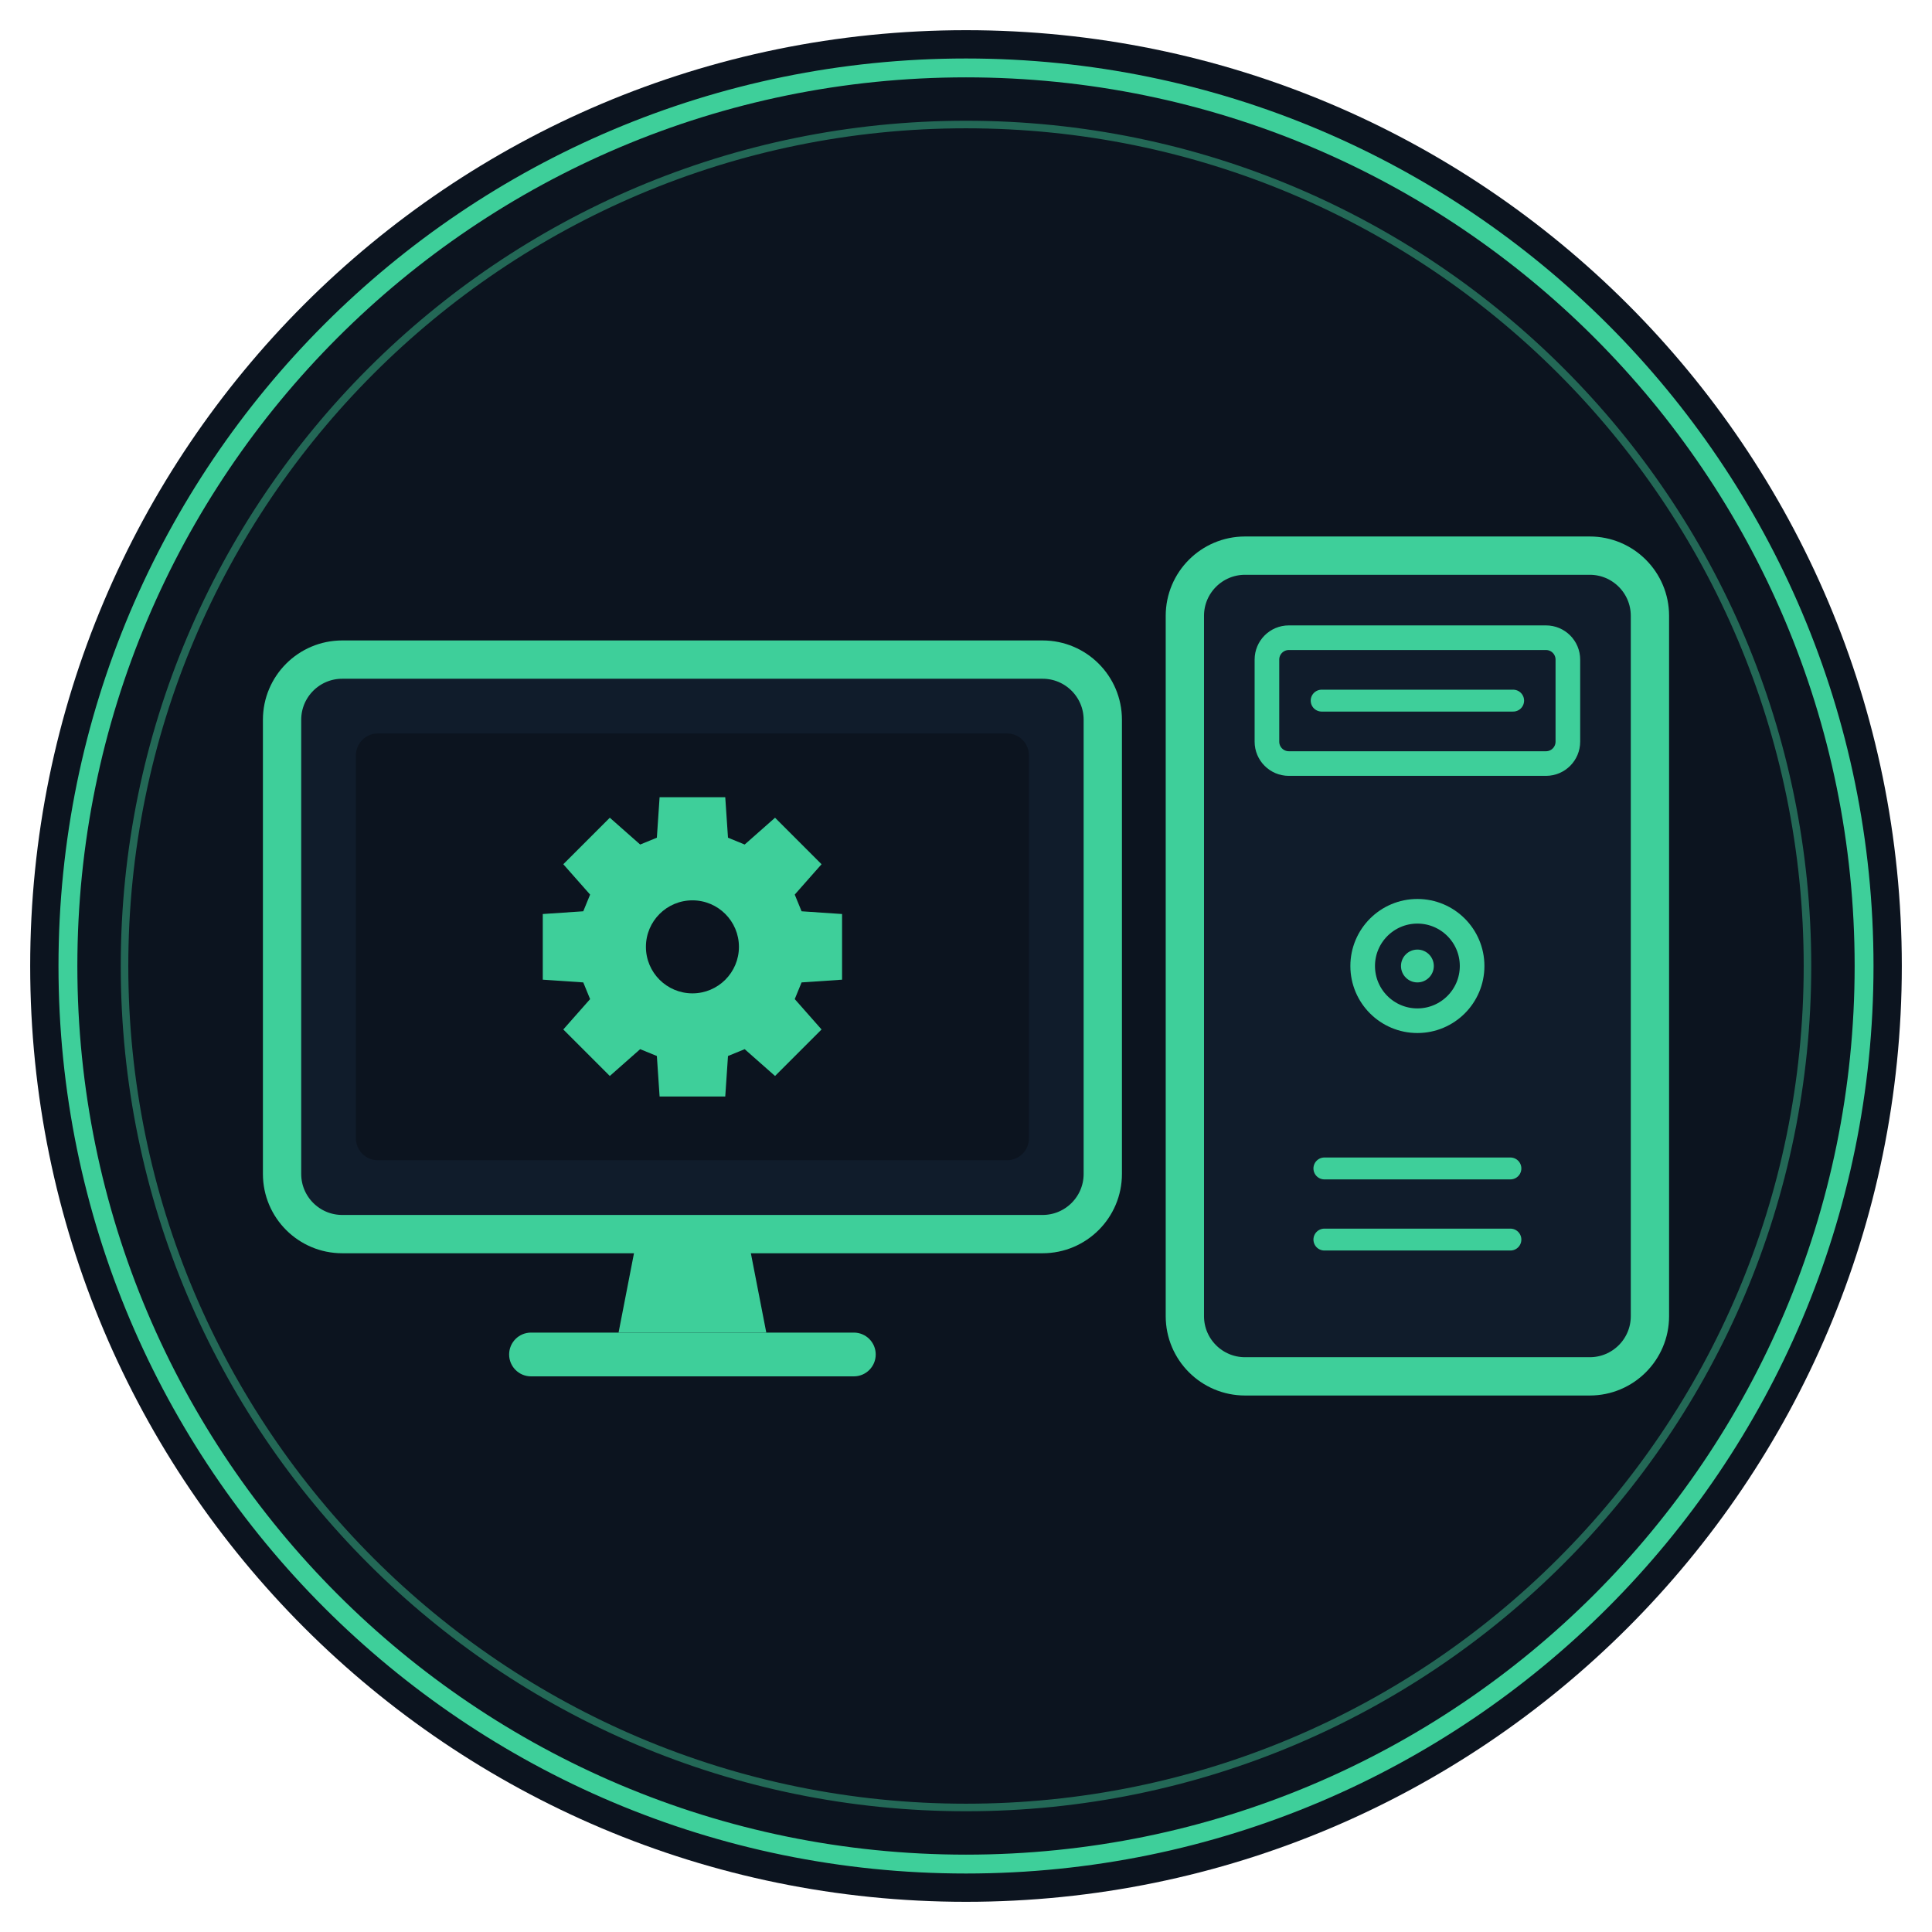
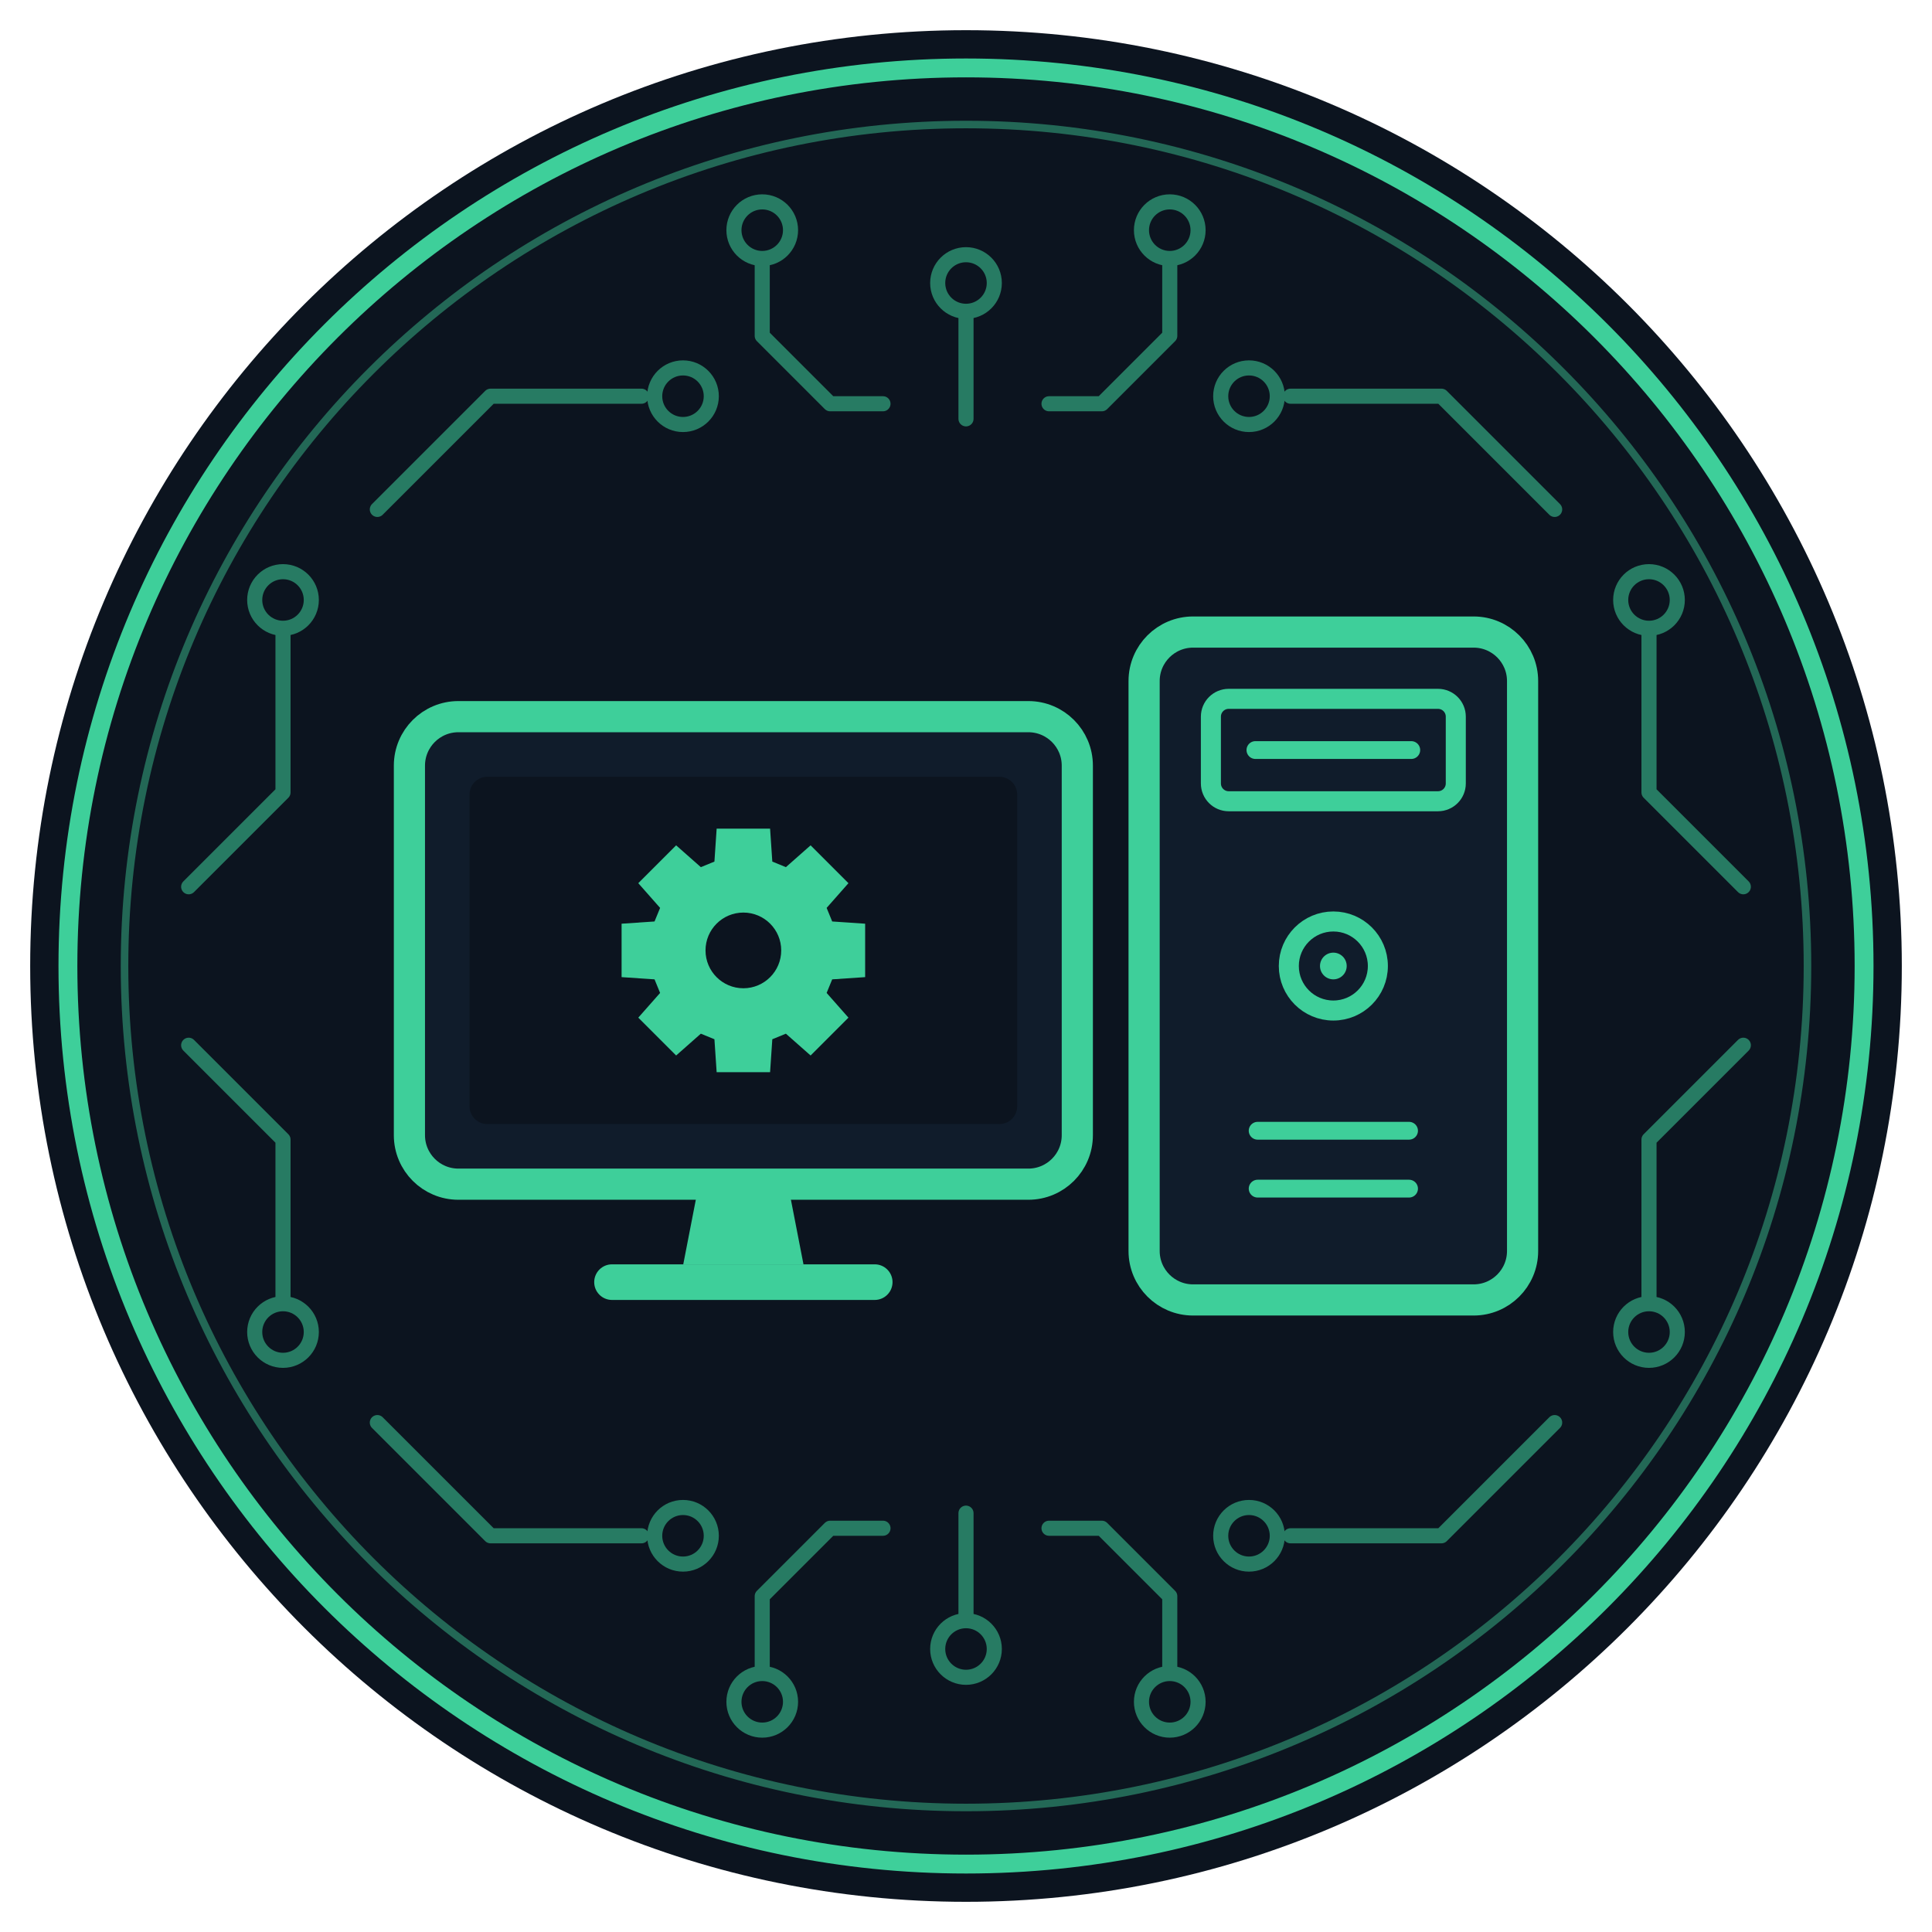
<svg xmlns="http://www.w3.org/2000/svg" viewBox="0 0 1024 1024" role="img" aria-label="HunterPCBuilds logo">
  <defs>
    <clipPath id="c">
      <circle cx="512" cy="512" r="432" />
    </clipPath>
  </defs>
  <circle cx="512" cy="512" r="496" fill="#0c141f" />
  <circle cx="512" cy="512" r="476" fill="none" stroke="#3ecf9a" stroke-width="10" />
  <circle cx="512" cy="512" r="446" fill="none" stroke="#3ecf9a" stroke-width="4" opacity=".45" />
  <g clip-path="url(#c)" fill="none" stroke="#3ecf9a" stroke-width="8" stroke-linecap="round" stroke-linejoin="round" opacity=".55">
- </g>
-   <g transform="translate(512,512) scale(1.45) translate(-465,-412)">
+     <path d="M100 470 L150 420 V334" />
+     <path d="M924.0 470 L874.0 420 V 334" />
+     <path d="M200 270 L260 210 H340" />
+     <path d="M824.0 270 L764.0 210 H 684.0" />
+     <path d="M404 138 V178 L440 214 H468" />
+     <path d="M620.0 138 V 178 L584.0 214 H 556.0" />
+     <path d="M512 166 V222" />
+     <path d="M100 554.0 L150 604.0 V 690.0" />
+     <path d="M924.0 554.0 L874.0 604.0 V 690.0" />
+     <path d="M200 754.0 L260 814.0 H 340" />
+     <path d="M824.0 754.0 L764.0 814.0 H 684.0" />
+     <path d="M404 886.0 V 846.0 L440 810.0 H 468" />
+     <path d="M620.0 886.0 V 846.0 L584.0 810.0 H 556.0" />
+     <path d="M512 858.0 V 802.0" />
+     <circle cx="150" cy="318" r="15" fill="#0c141f" />
+     <circle cx="874" cy="318" r="15" fill="#0c141f" />
+     <circle cx="362" cy="210" r="15" fill="#0c141f" />
+     <circle cx="662" cy="210" r="15" fill="#0c141f" />
+     <circle cx="404" cy="122" r="15" fill="#0c141f" />
+     <circle cx="620" cy="122" r="15" fill="#0c141f" />
+     <circle cx="512" cy="150" r="15" fill="#0c141f" />
+     <circle cx="150" cy="706" r="15" fill="#0c141f" />
+     <circle cx="874" cy="706" r="15" fill="#0c141f" />
+     <circle cx="362" cy="814" r="15" fill="#0c141f" />
+     <circle cx="662" cy="814" r="15" fill="#0c141f" />
+     <circle cx="404" cy="902" r="15" fill="#0c141f" />
+     <circle cx="620" cy="902" r="15" fill="#0c141f" />
+     <circle cx="512" cy="874" r="15" fill="#0c141f" />
+   </g>
+   <g transform="translate(512,512) scale(1.18) translate(-465,-412)">
    <rect x="215" y="300" width="300" height="210" rx="22" fill="#101c2b" stroke="#3ecf9a" stroke-width="14" />
    <rect x="242" y="327" width="246" height="156" rx="8" fill="#0c141f" />
    <path d="M404.9,392.0 L419.7,393.0 L419.7,417.0 L404.9,418.0 L402.4,424.1 L412.2,435.2 L395.2,452.2 L384.1,442.4 L378.0,444.9 L377.0,459.7 L353.0,459.7 L352.0,444.9 L345.9,442.4 L334.8,452.2 L317.8,435.2 L327.6,424.1 L325.1,418.0 L310.3,417.0 L310.3,393.0 L325.1,392.0 L327.6,385.9 L317.8,374.8 L334.8,357.8 L345.9,367.6 L352.0,365.1 L353.0,350.3 L377.0,350.3 L378.0,365.1 L384.1,367.6 L395.2,357.8 L412.2,374.8 L402.4,385.9Z M382,405 A17,17 0 1 0 348,405 A17,17 0 1 0 382,405Z" fill="#3ecf9a" fill-rule="evenodd" />
    <path d="M345 510 H385 L392 546 H338Z" fill="#3ecf9a" />
    <rect x="298" y="546" width="134" height="16" rx="8" fill="#3ecf9a" />
    <rect x="545" y="262" width="170" height="300" rx="22" fill="#101c2b" stroke="#3ecf9a" stroke-width="14" />
    <rect x="575" y="292" width="110" height="46" rx="8" fill="none" stroke="#3ecf9a" stroke-width="9" />
    <path d="M595 315 H665" stroke="#3ecf9a" stroke-width="8" stroke-linecap="round" />
    <circle cx="630" cy="412" r="20" fill="none" stroke="#3ecf9a" stroke-width="9" />
    <circle cx="630" cy="412" r="6" fill="#3ecf9a" />
    <path d="M596 486 H664 M596 512 H664" stroke="#3ecf9a" stroke-width="8" stroke-linecap="round" />
  </g>
</svg>
